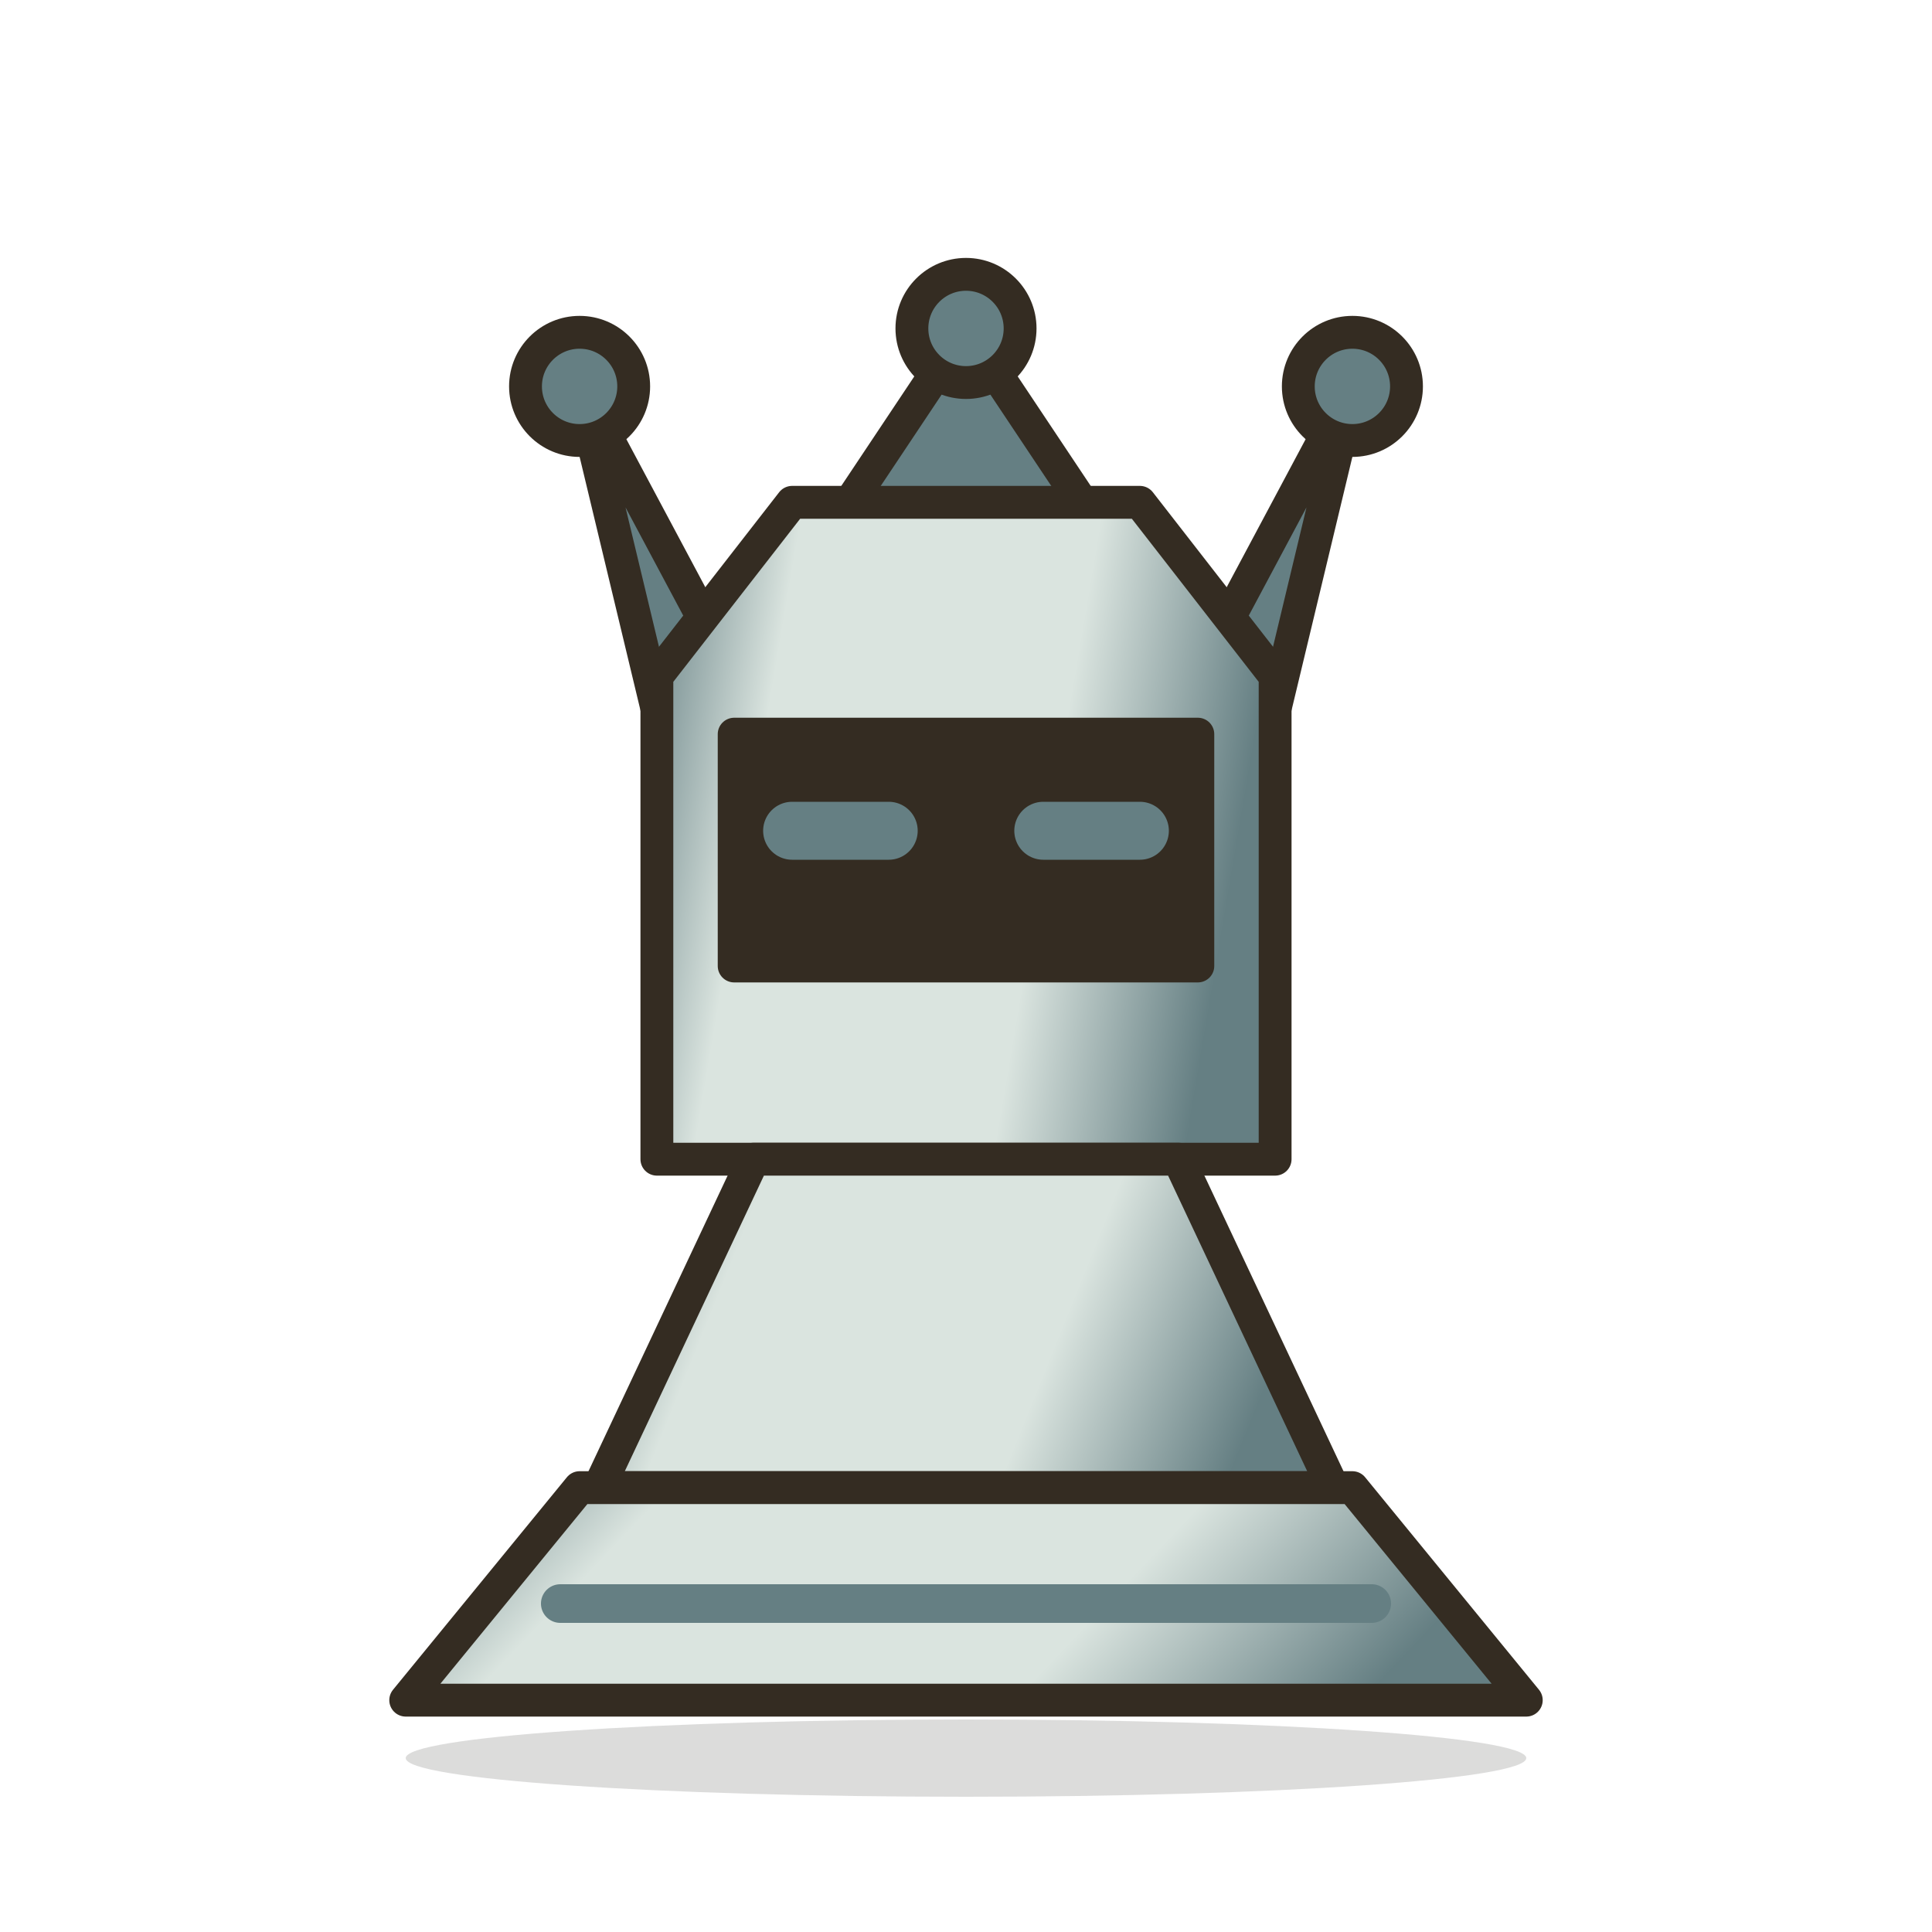
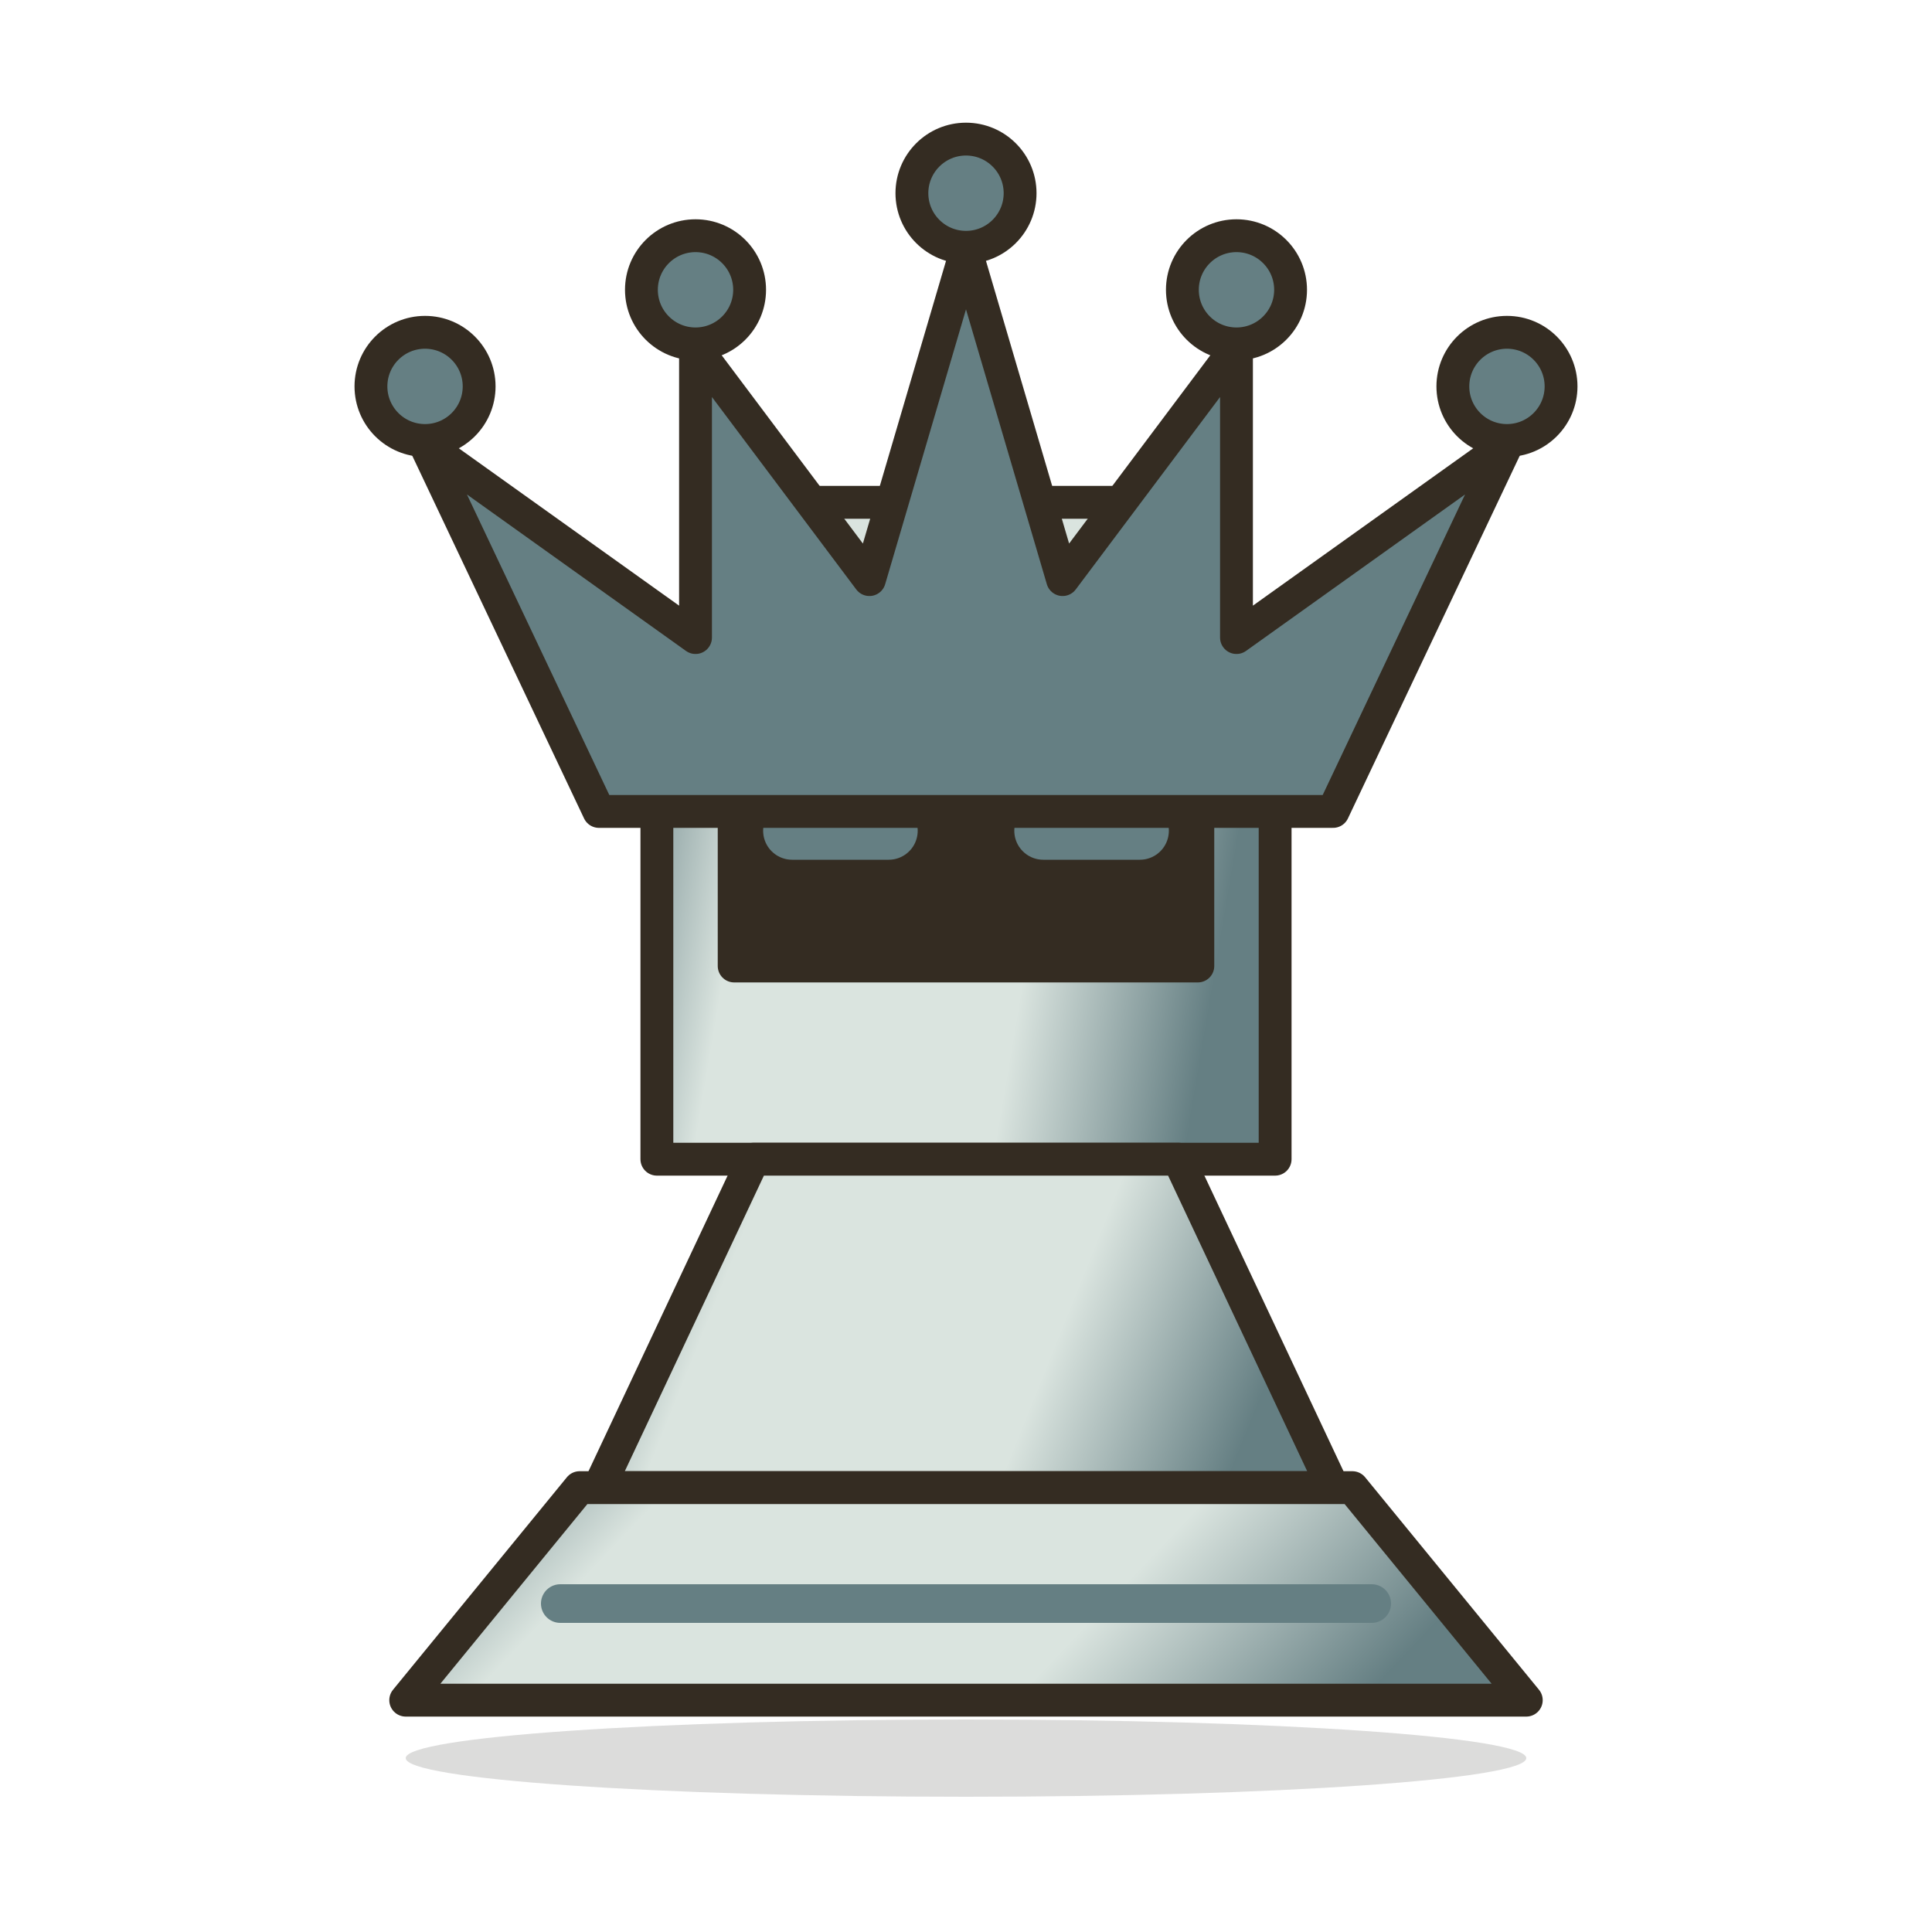
<svg xmlns="http://www.w3.org/2000/svg" viewBox="0 0 100 100">
  <defs>
    <linearGradient id="material" x2="1" y2=".18">
      <stop stop-color="#657f83" />
      <stop offset=".23" stop-color="#dae4df" />
      <stop offset=".7" stop-color="#dae4df" />
      <stop offset="1" stop-color="#657f83" />
    </linearGradient>
  </defs>
  <ellipse cx="50" cy="91" rx="29" ry="2" fill="#14130f" opacity=".15" />
  <g stroke="#342c22" stroke-width="1.7" stroke-linejoin="round" stroke-linecap="round">
-     <path d="M30 20l8 15 12-18 12 18 8-15-6 25H36Z" fill="#657f83" />
-     <circle cx="30" cy="20" r="2.8" fill="#657f83" />
-     <circle cx="50" cy="17" r="2.8" fill="#657f83" />
-     <circle cx="70" cy="20" r="2.8" fill="#657f83" />
    <path d="M34 35l7-9h18l7 9v25H34Z" fill="url(#material)" />
    <path d="M38 38h24v12H38Z" fill="#342c22" />
    <path d="M41 43h5m8 0h5" fill="none" stroke="#657f83" stroke-width="3" />
    <path d="M39 60h22l8 17H31Z" fill="url(#material)" />
+     <path d="M22 23l9 19h38l9-19-14 10V18L55 30 50 13 45 30 36 18v15Z" fill="#657f83" />
+     <circle cx="22" cy="20" r="2.8" fill="#657f83" />
+     <circle cx="36" cy="15" r="2.8" fill="#657f83" />
+     <circle cx="50" cy="10" r="2.8" fill="#657f83" />
+     <circle cx="64" cy="15" r="2.8" fill="#657f83" />
+     <circle cx="78" cy="20" r="2.8" fill="#657f83" />
    <path d="M30 77H70L79 88H21Z" fill="url(#material)" />
    <path d="M29 83h42" fill="none" stroke="#657f83" stroke-width="2" />
  </g>
</svg>
